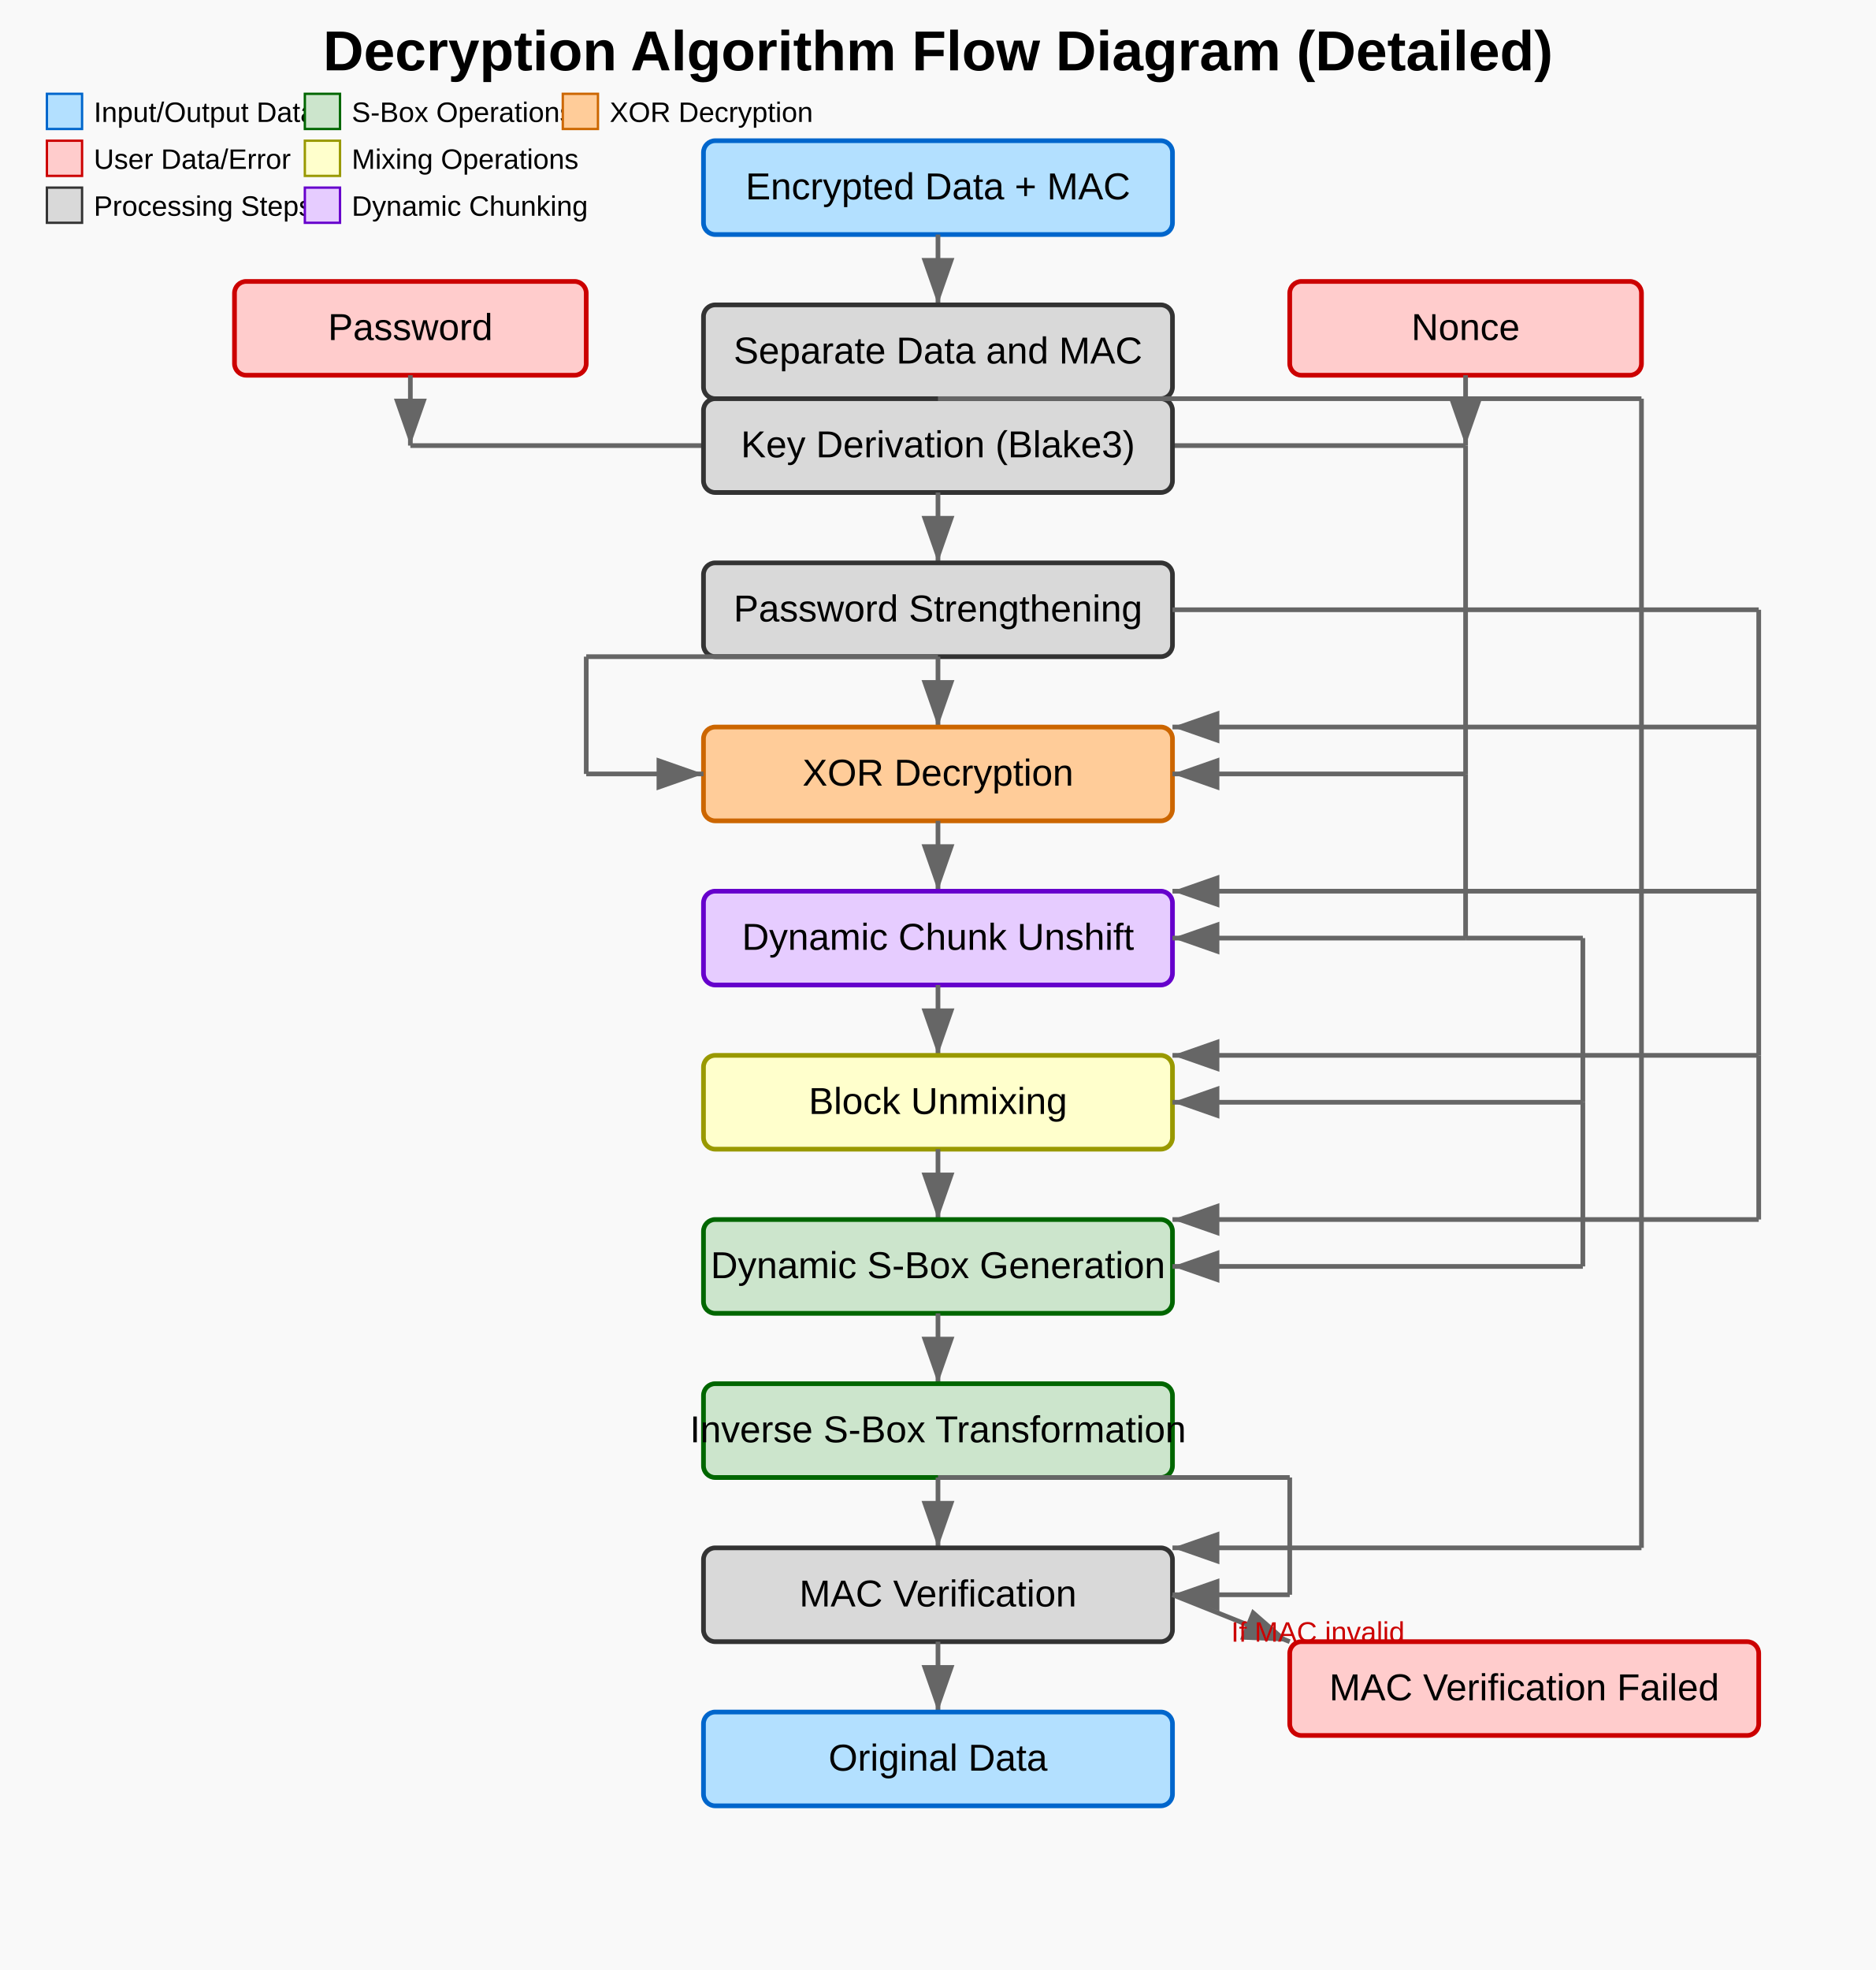
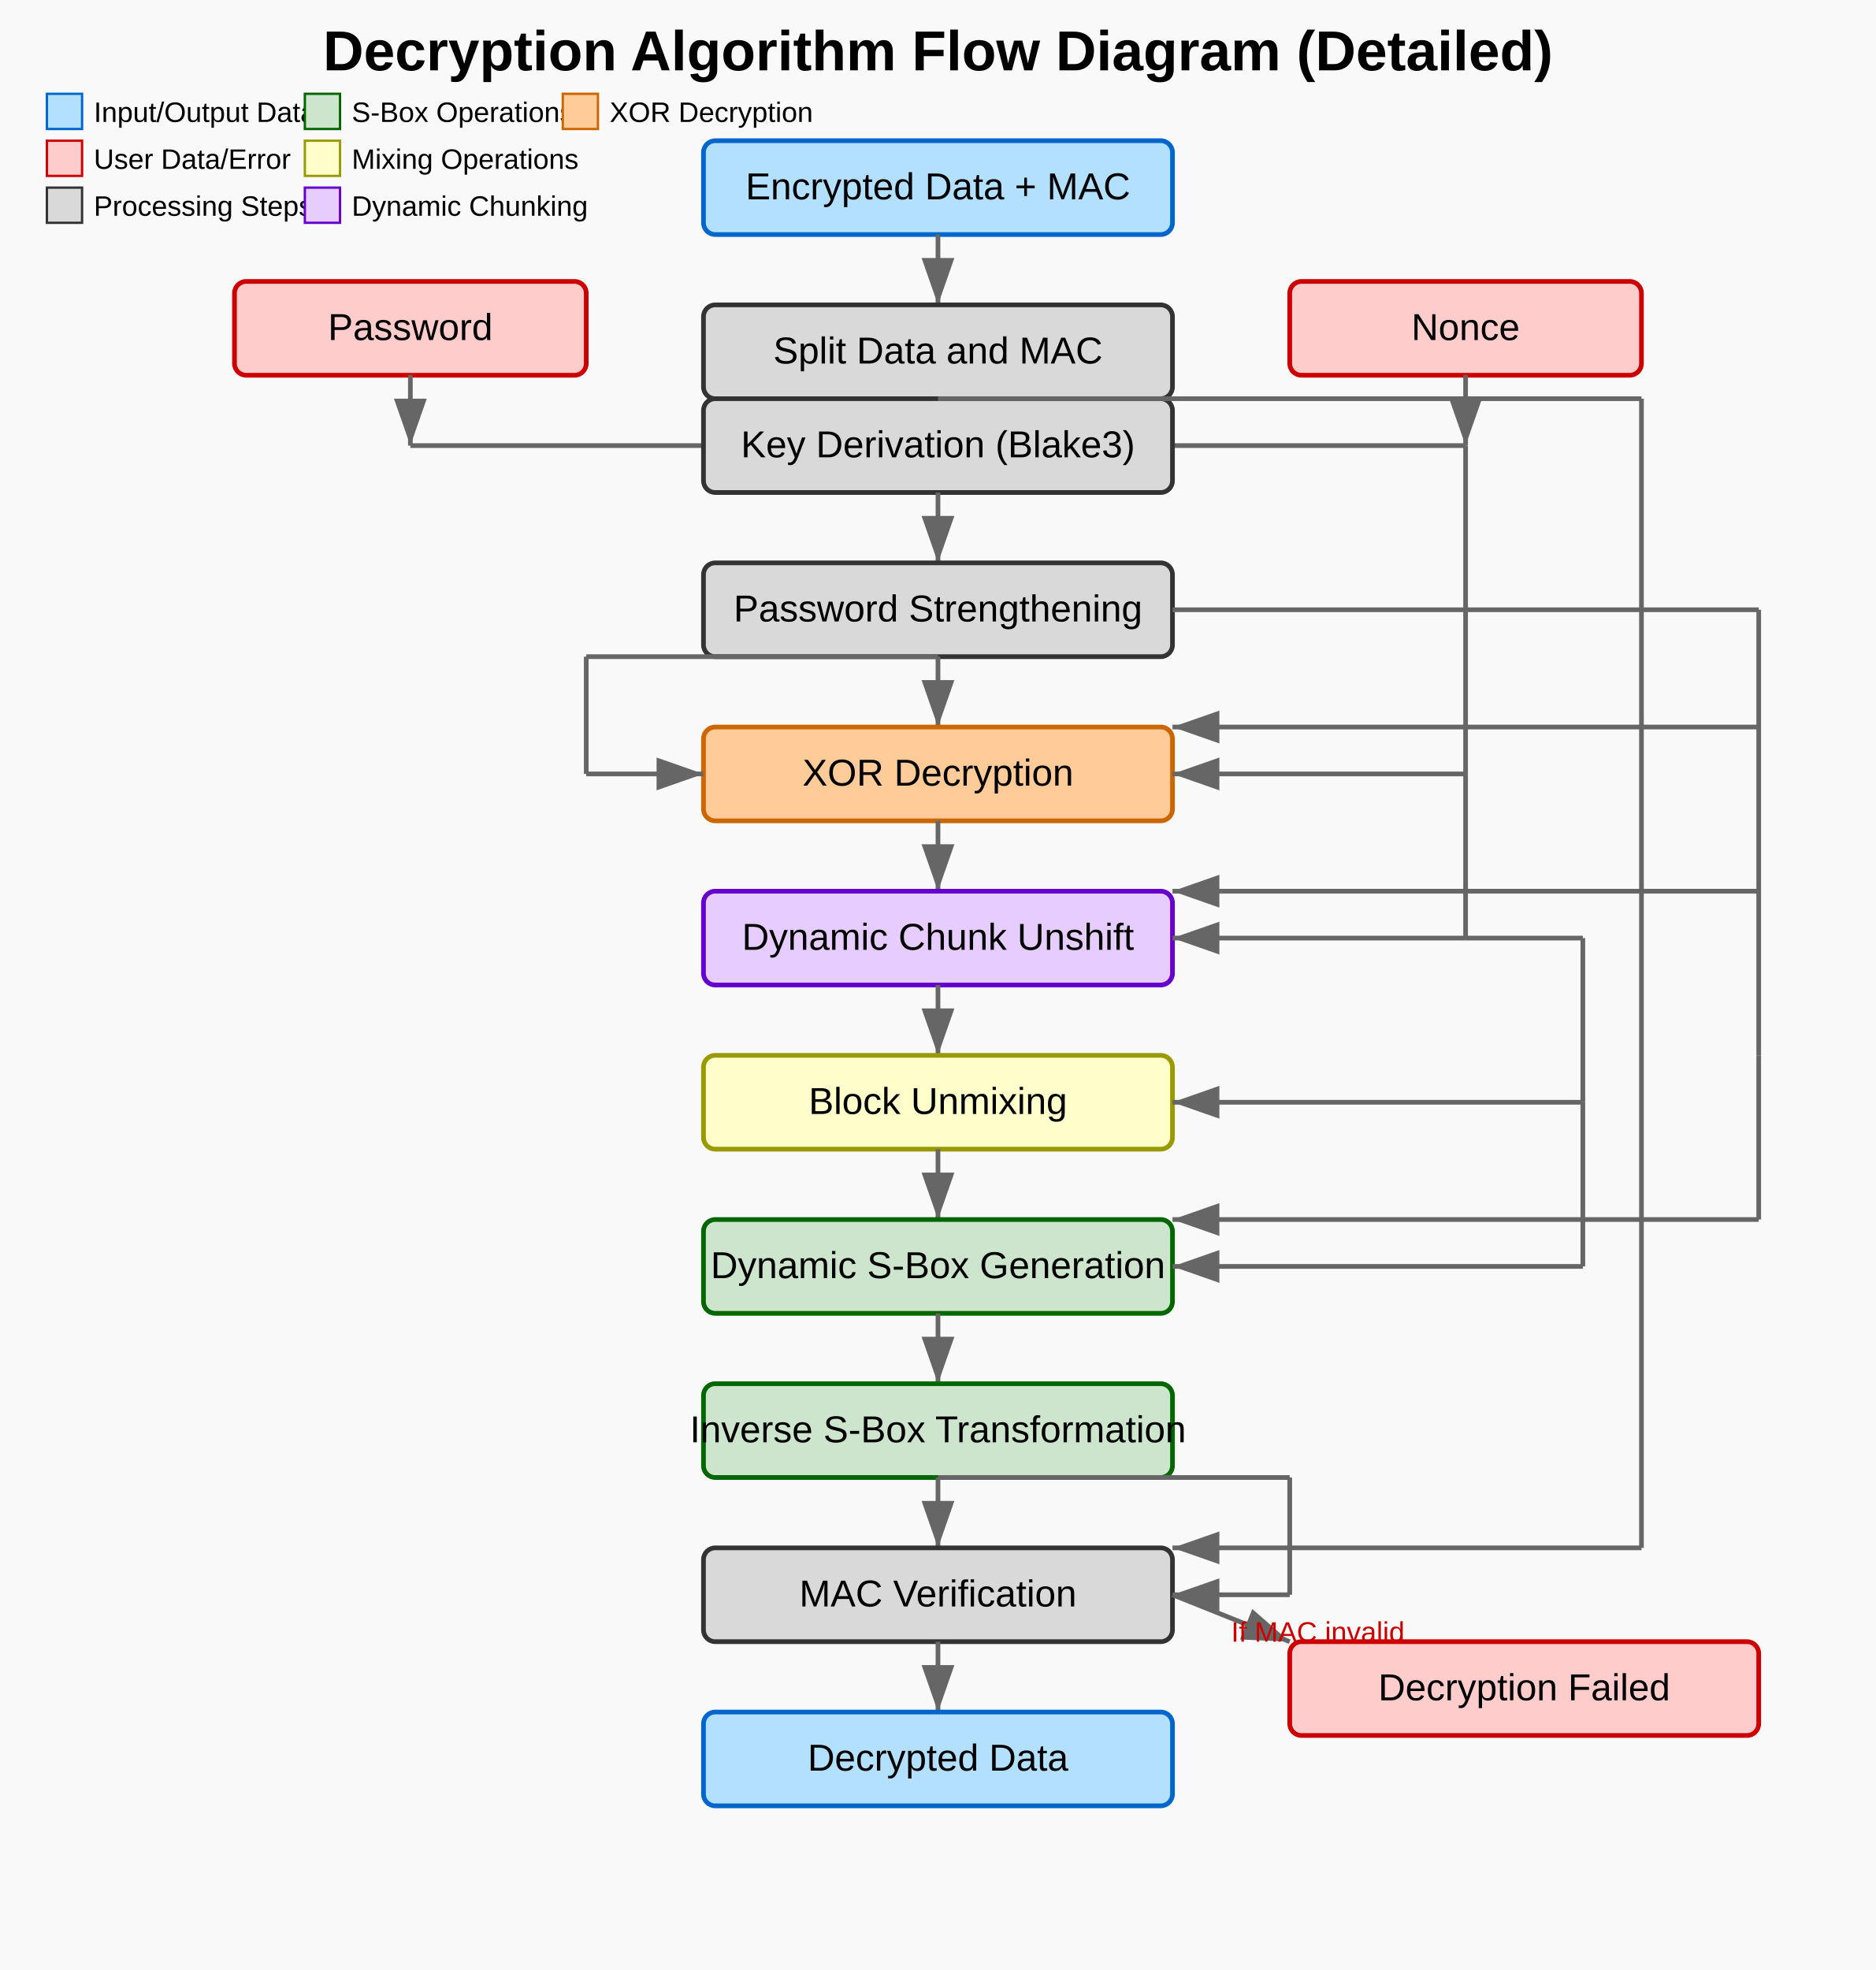
<svg xmlns="http://www.w3.org/2000/svg" viewBox="0 0 800 840">
  <rect width="800" height="840" fill="#f9f9f9" />
  <text x="400" y="30" font-family="Arial" font-size="24" text-anchor="middle" font-weight="bold">Decryption Algorithm Flow Diagram (Detailed)</text>
  <rect x="300" y="60" width="200" height="40" rx="5" fill="#b3e0ff" stroke="#0066cc" stroke-width="2" />
  <text x="400" y="85" font-family="Arial" font-size="16" text-anchor="middle">Encrypted Data + MAC</text>
  <rect x="100" y="120" width="150" height="40" rx="5" fill="#ffcccc" stroke="#cc0000" stroke-width="2" />
  <text x="175" y="145" font-family="Arial" font-size="16" text-anchor="middle">Password</text>
  <rect x="550" y="120" width="150" height="40" rx="5" fill="#ffcccc" stroke="#cc0000" stroke-width="2" />
  <text x="625" y="145" font-family="Arial" font-size="16" text-anchor="middle">Nonce</text>
  <line x1="400" y1="100" x2="400" y2="130" stroke="#666" stroke-width="2" marker-end="url(#arrowhead)" />
  <rect x="300" y="130" width="200" height="40" rx="5" fill="#d9d9d9" stroke="#333" stroke-width="2" />
-   <text x="400" y="155" font-family="Arial" font-size="16" text-anchor="middle">Separate Data and MAC</text>
+   <text x="400" y="155" font-family="Arial" font-size="16" text-anchor="middle">Split Data and MAC</text>
  <line x1="175" y1="160" x2="175" y2="190" stroke="#666" stroke-width="2" marker-end="url(#arrowhead)" />
  <line x1="625" y1="160" x2="625" y2="190" stroke="#666" stroke-width="2" marker-end="url(#arrowhead)" />
  <line x1="175" y1="190" x2="320" y2="190" stroke="#666" stroke-width="2" />
  <line x1="625" y1="190" x2="480" y2="190" stroke="#666" stroke-width="2" />
  <rect x="300" y="170" width="200" height="40" rx="5" fill="#d9d9d9" stroke="#333" stroke-width="2" />
  <text x="400" y="195" font-family="Arial" font-size="16" text-anchor="middle">Key Derivation (Blake3)</text>
  <line x1="400" y1="170" x2="700" y2="170" stroke="#666" stroke-width="2" />
  <line x1="700" y1="170" x2="700" y2="660" stroke="#666" stroke-width="2" />
  <line x1="400" y1="210" x2="400" y2="240" stroke="#666" stroke-width="2" marker-end="url(#arrowhead)" />
  <rect x="300" y="240" width="200" height="40" rx="5" fill="#d9d9d9" stroke="#333" stroke-width="2" />
  <text x="400" y="265" font-family="Arial" font-size="16" text-anchor="middle">Password Strengthening</text>
  <line x1="400" y1="280" x2="400" y2="310" stroke="#666" stroke-width="2" marker-end="url(#arrowhead)" />
  <line x1="500" y1="260" x2="750" y2="260" stroke="#666" stroke-width="2" />
  <line x1="750" y1="260" x2="750" y2="380" stroke="#666" stroke-width="2" />
  <line x1="750" y1="380" x2="750" y2="450" stroke="#666" stroke-width="2" />
  <line x1="750" y1="450" x2="750" y2="520" stroke="#666" stroke-width="2" />
  <rect x="300" y="310" width="200" height="40" rx="5" fill="#ffcc99" stroke="#cc6600" stroke-width="2" />
  <text x="400" y="335" font-family="Arial" font-size="16" text-anchor="middle">XOR Decryption</text>
  <line x1="750" y1="310" x2="500" y2="310" stroke="#666" stroke-width="2" marker-end="url(#arrowhead)" />
  <line x1="625" y1="190" x2="625" y2="330" stroke="#666" stroke-width="2" />
  <line x1="625" y1="330" x2="500" y2="330" stroke="#666" stroke-width="2" marker-end="url(#arrowhead)" />
  <line x1="400" y1="280" x2="250" y2="280" stroke="#666" stroke-width="2" />
  <line x1="250" y1="280" x2="250" y2="330" stroke="#666" stroke-width="2" />
  <line x1="250" y1="330" x2="300" y2="330" stroke="#666" stroke-width="2" marker-end="url(#arrowhead)" />
  <line x1="400" y1="350" x2="400" y2="380" stroke="#666" stroke-width="2" marker-end="url(#arrowhead)" />
  <rect x="300" y="380" width="200" height="40" rx="5" fill="#e6ccff" stroke="#6600cc" stroke-width="2" />
  <text x="400" y="405" font-family="Arial" font-size="16" text-anchor="middle">Dynamic Chunk Unshift</text>
  <line x1="750" y1="380" x2="500" y2="380" stroke="#666" stroke-width="2" marker-end="url(#arrowhead)" />
  <line x1="625" y1="330" x2="625" y2="400" stroke="#666" stroke-width="2" />
  <line x1="625" y1="400" x2="500" y2="400" stroke="#666" stroke-width="2" marker-end="url(#arrowhead)" />
  <line x1="400" y1="420" x2="400" y2="450" stroke="#666" stroke-width="2" marker-end="url(#arrowhead)" />
  <rect x="300" y="450" width="200" height="40" rx="5" fill="#ffffcc" stroke="#999900" stroke-width="2" />
  <text x="400" y="475" font-family="Arial" font-size="16" text-anchor="middle">Block Unmixing</text>
-   <line x1="750" y1="450" x2="500" y2="450" stroke="#666" stroke-width="2" marker-end="url(#arrowhead)" />
  <line x1="625" y1="400" x2="675" y2="400" stroke="#666" stroke-width="2" />
  <line x1="675" y1="400" x2="675" y2="470" stroke="#666" stroke-width="2" />
  <line x1="675" y1="470" x2="500" y2="470" stroke="#666" stroke-width="2" marker-end="url(#arrowhead)" />
  <line x1="400" y1="490" x2="400" y2="520" stroke="#666" stroke-width="2" marker-end="url(#arrowhead)" />
  <rect x="300" y="520" width="200" height="40" rx="5" fill="#cce5cc" stroke="#006600" stroke-width="2" />
  <text x="400" y="545" font-family="Arial" font-size="16" text-anchor="middle">Dynamic S-Box Generation</text>
  <line x1="750" y1="520" x2="500" y2="520" stroke="#666" stroke-width="2" marker-end="url(#arrowhead)" />
  <line x1="675" y1="470" x2="675" y2="540" stroke="#666" stroke-width="2" />
  <line x1="675" y1="540" x2="500" y2="540" stroke="#666" stroke-width="2" marker-end="url(#arrowhead)" />
  <line x1="400" y1="560" x2="400" y2="590" stroke="#666" stroke-width="2" marker-end="url(#arrowhead)" />
  <rect x="300" y="590" width="200" height="40" rx="5" fill="#cce5cc" stroke="#006600" stroke-width="2" />
  <text x="400" y="615" font-family="Arial" font-size="16" text-anchor="middle">Inverse S-Box Transformation</text>
  <line x1="400" y1="630" x2="400" y2="660" stroke="#666" stroke-width="2" marker-end="url(#arrowhead)" />
  <rect x="300" y="660" width="200" height="40" rx="5" fill="#d9d9d9" stroke="#333" stroke-width="2" />
  <text x="400" y="685" font-family="Arial" font-size="16" text-anchor="middle">MAC Verification</text>
  <line x1="700" y1="660" x2="500" y2="660" stroke="#666" stroke-width="2" marker-end="url(#arrowhead)" />
  <line x1="400" y1="630" x2="550" y2="630" stroke="#666" stroke-width="2" />
  <line x1="550" y1="630" x2="550" y2="680" stroke="#666" stroke-width="2" />
  <line x1="550" y1="680" x2="500" y2="680" stroke="#666" stroke-width="2" marker-end="url(#arrowhead)" />
  <line x1="400" y1="700" x2="400" y2="730" stroke="#666" stroke-width="2" marker-end="url(#arrowhead)" />
  <rect x="300" y="730" width="200" height="40" rx="5" fill="#b3e0ff" stroke="#0066cc" stroke-width="2" />
-   <text x="400" y="755" font-family="Arial" font-size="16" text-anchor="middle">Original Data</text>
+   <text x="400" y="755" font-family="Arial" font-size="16" text-anchor="middle">Decrypted Data</text>
  <rect x="550" y="700" width="200" height="40" rx="5" fill="#ffcccc" stroke="#cc0000" stroke-width="2" />
-   <text x="650" y="725" font-family="Arial" font-size="16" text-anchor="middle">MAC Verification Failed</text>
+   <text x="650" y="725" font-family="Arial" font-size="16" text-anchor="middle">Decryption Failed</text>
  <line x1="500" y1="680" x2="550" y2="700" stroke="#666" stroke-width="2" marker-end="url(#arrowhead)" />
  <text x="525" y="700" font-family="Arial" font-size="12" fill="#cc0000">If MAC invalid</text>
  <rect x="20" y="40" width="15" height="15" fill="#b3e0ff" stroke="#0066cc" stroke-width="1" />
  <text x="40" y="52" font-family="Arial" font-size="12">Input/Output Data</text>
  <rect x="20" y="60" width="15" height="15" fill="#ffcccc" stroke="#cc0000" stroke-width="1" />
  <text x="40" y="72" font-family="Arial" font-size="12">User Data/Error</text>
  <rect x="20" y="80" width="15" height="15" fill="#d9d9d9" stroke="#333" stroke-width="1" />
  <text x="40" y="92" font-family="Arial" font-size="12">Processing Steps</text>
  <rect x="130" y="40" width="15" height="15" fill="#cce5cc" stroke="#006600" stroke-width="1" />
  <text x="150" y="52" font-family="Arial" font-size="12">S-Box Operations</text>
  <rect x="130" y="60" width="15" height="15" fill="#ffffcc" stroke="#999900" stroke-width="1" />
  <text x="150" y="72" font-family="Arial" font-size="12">Mixing Operations</text>
  <rect x="130" y="80" width="15" height="15" fill="#e6ccff" stroke="#6600cc" stroke-width="1" />
  <text x="150" y="92" font-family="Arial" font-size="12">Dynamic Chunking</text>
  <rect x="240" y="40" width="15" height="15" fill="#ffcc99" stroke="#cc6600" stroke-width="1" />
  <text x="260" y="52" font-family="Arial" font-size="12">XOR Decryption</text>
  <defs>
    <marker id="arrowhead" markerWidth="10" markerHeight="7" refX="10" refY="3.5" orient="auto">
      <polygon points="0 0, 10 3.5, 0 7" fill="#666" />
    </marker>
  </defs>
</svg>
